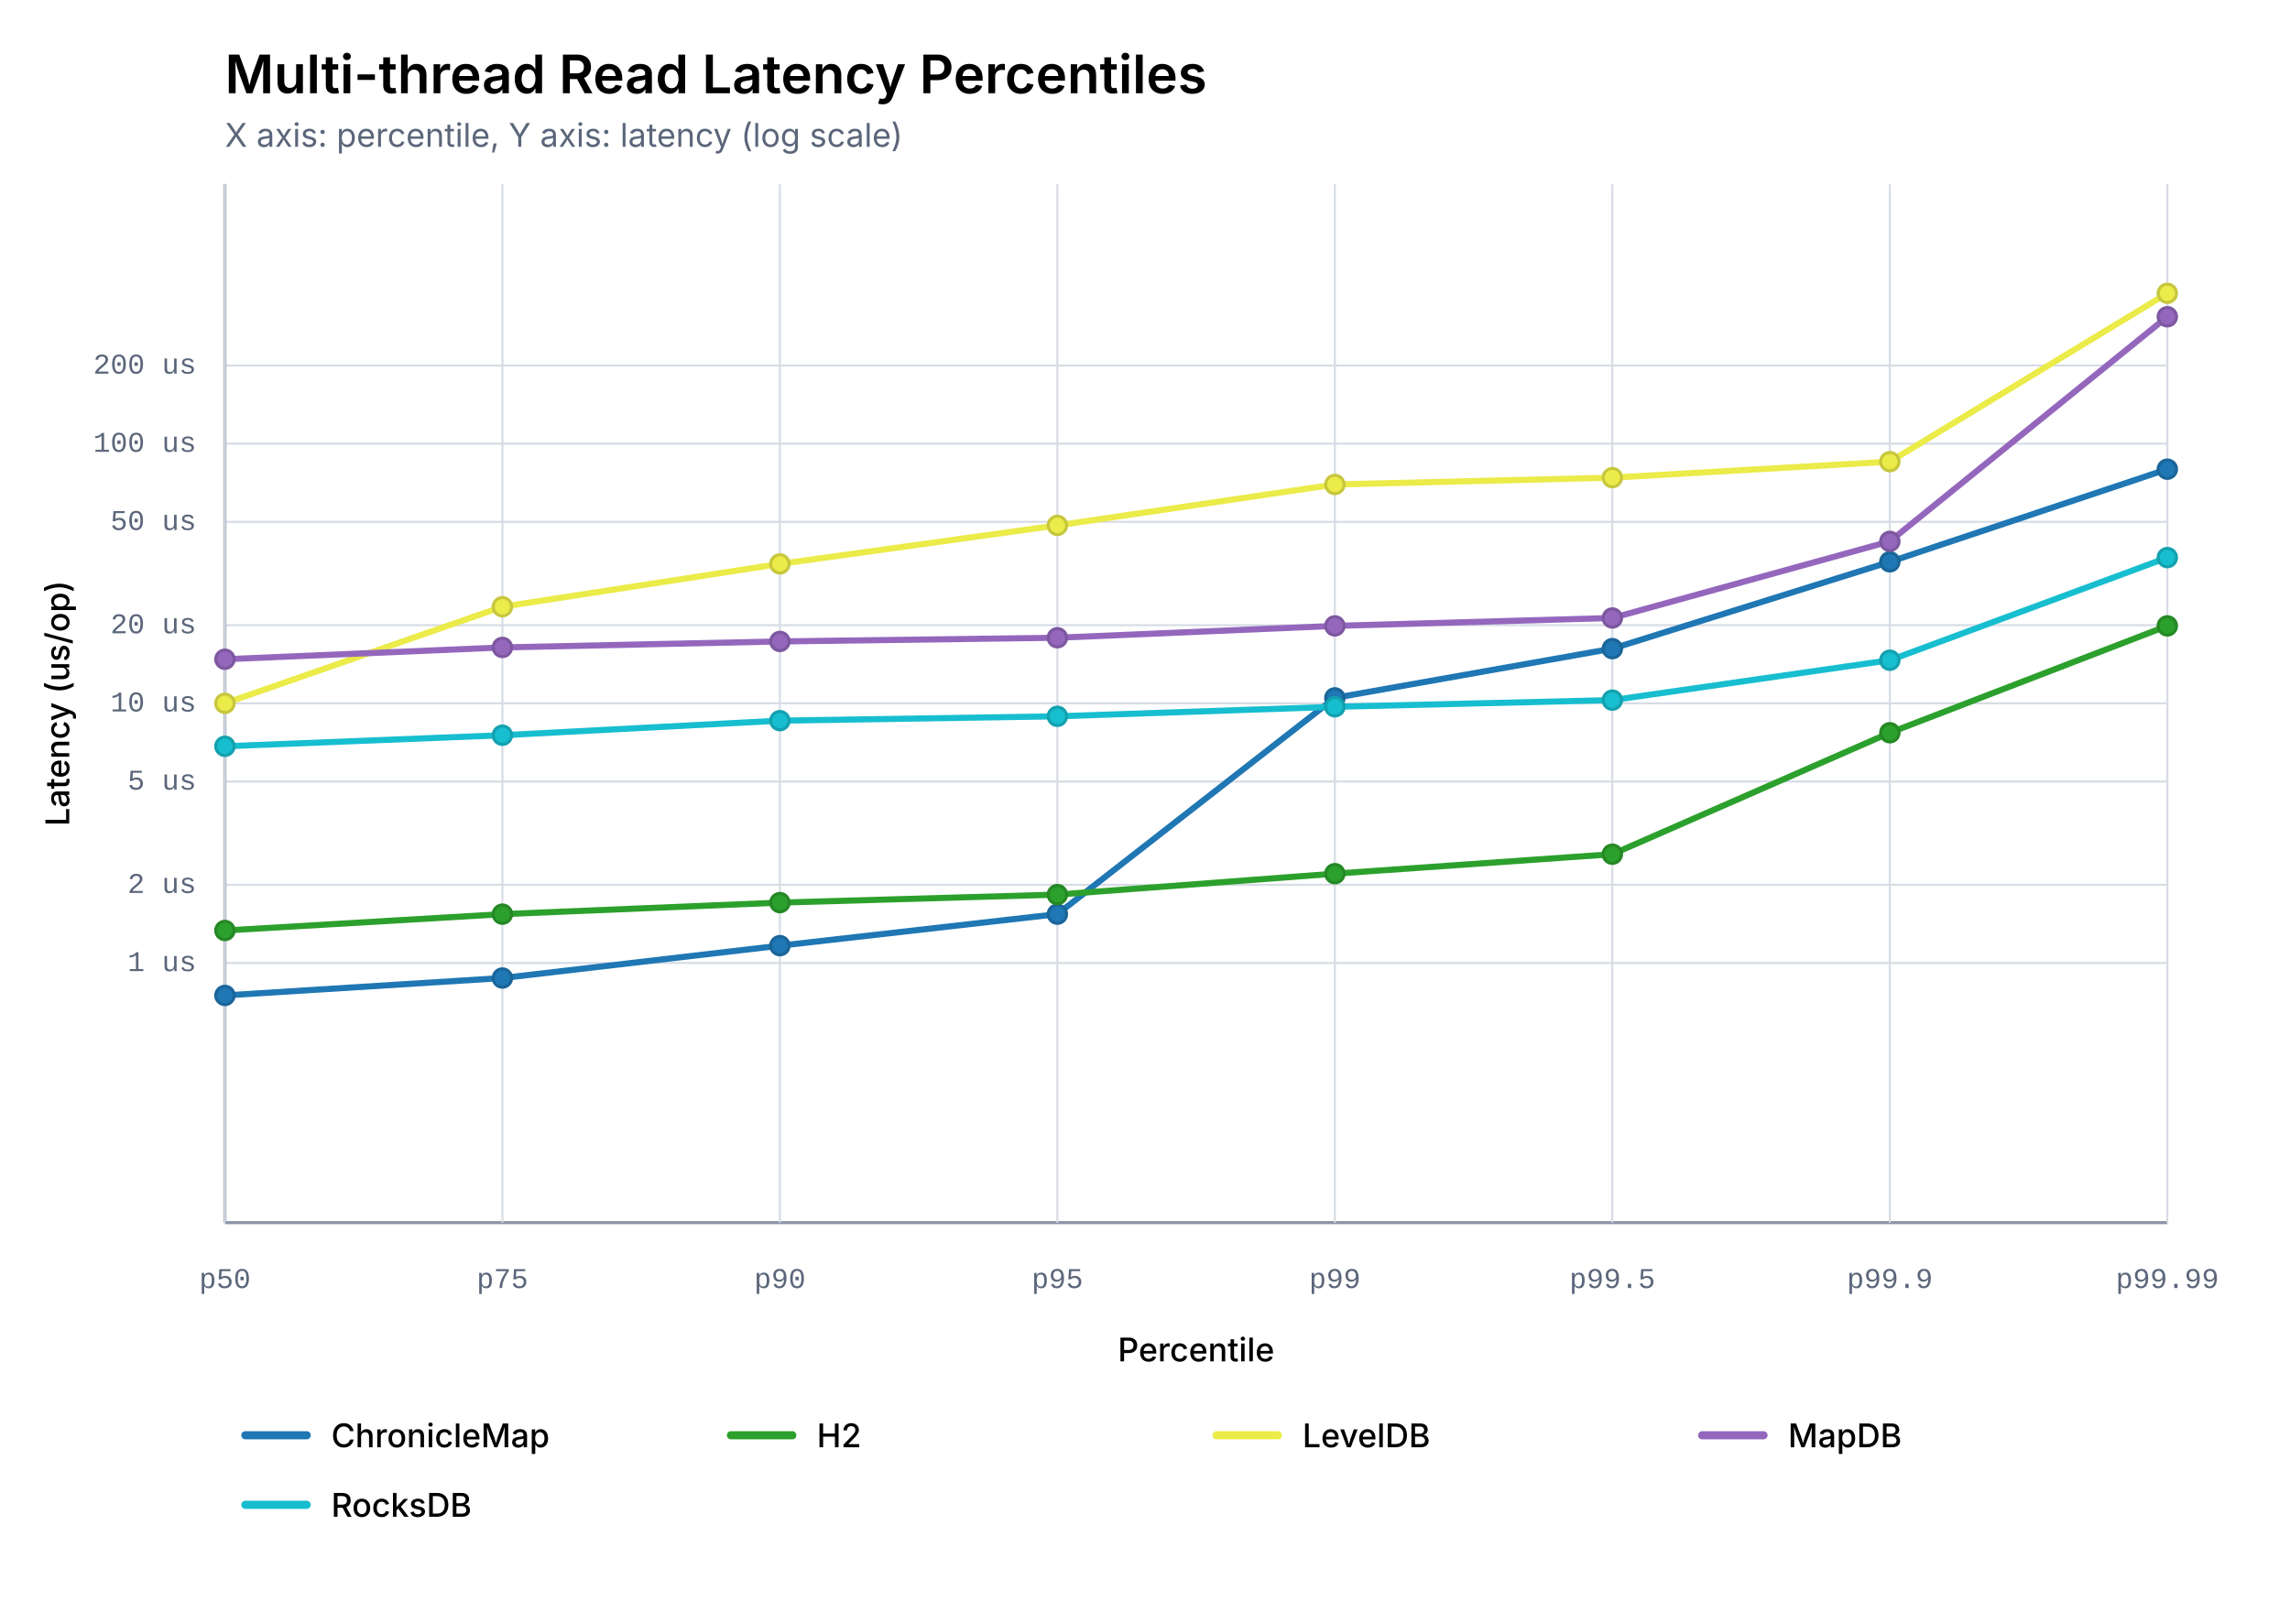
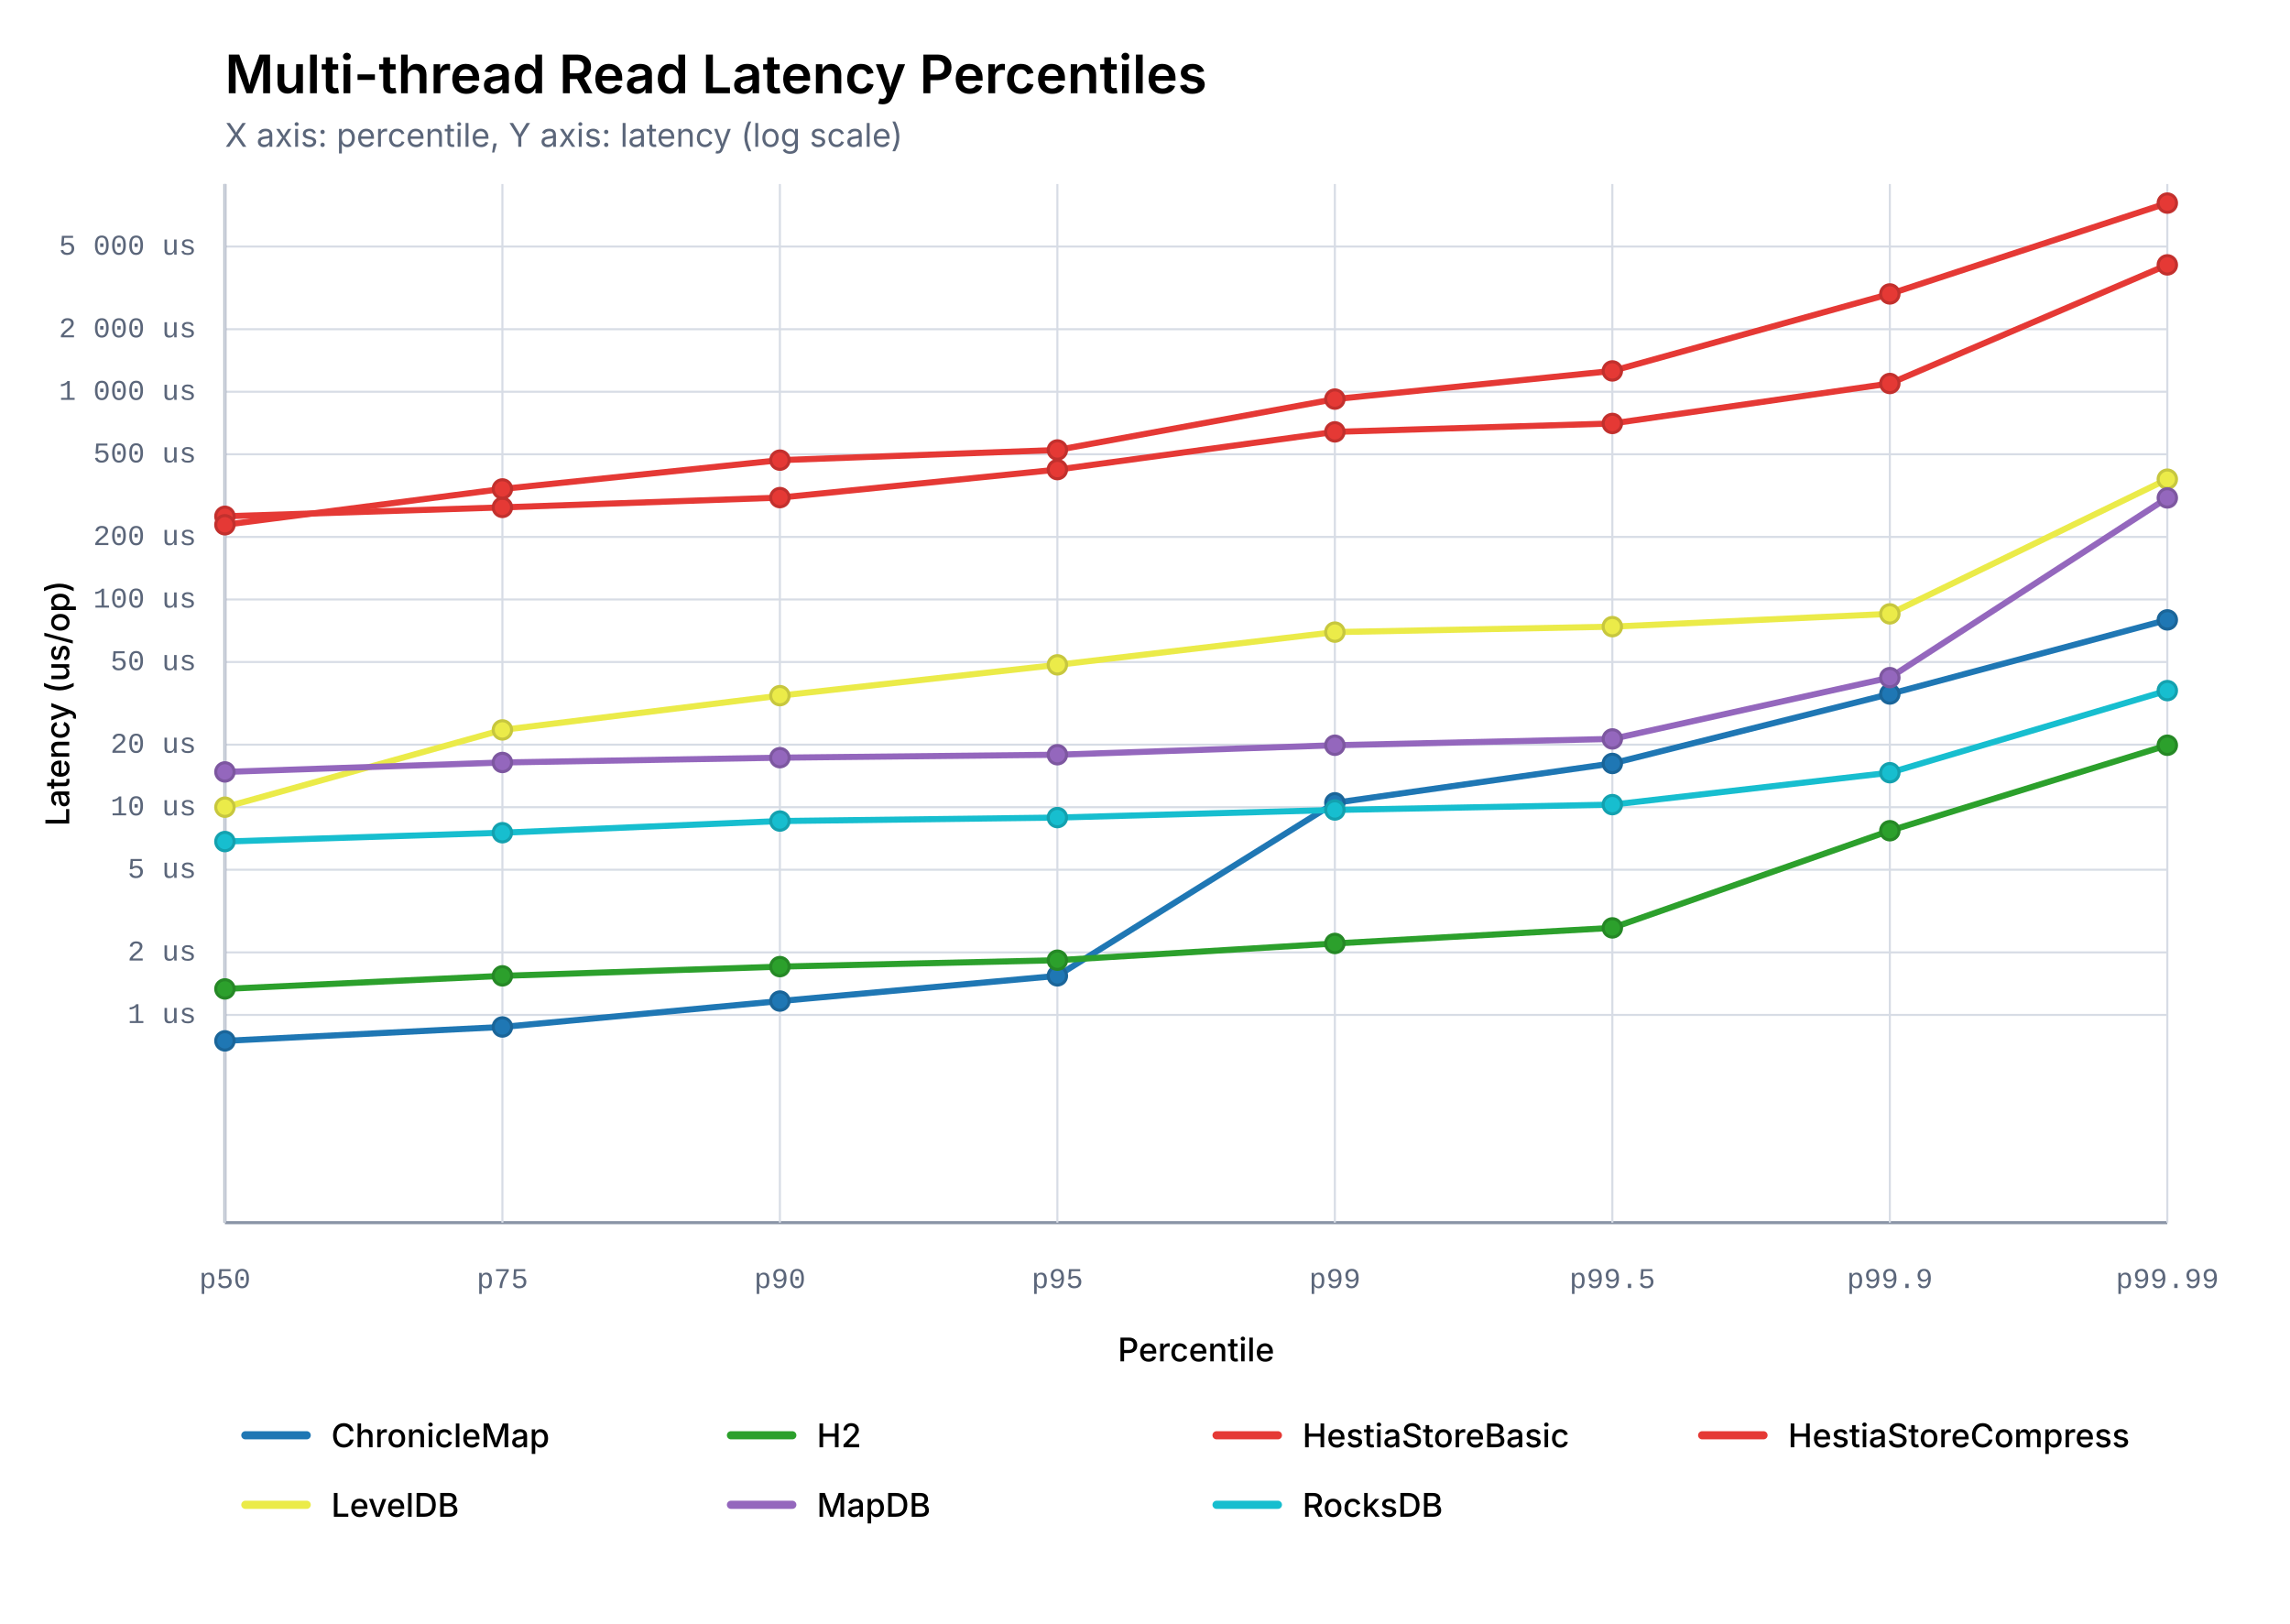
<svg xmlns="http://www.w3.org/2000/svg" width="1120" height="794" viewBox="0 0 1120 794">
  <style>
        text { fill: currentColor; dominant-baseline: middle; }
        .title { font: 600 26px "Inter", "Helvetica Neue", Arial, sans-serif; }
        .subtitle { font: 16px "Inter", "Helvetica Neue", Arial, sans-serif; fill: #5B667A; }
        .axis-label { font: 500 16px "Inter", "Helvetica Neue", Arial, sans-serif; }
        .tick { font: 14px "IBM Plex Mono", "Courier New", monospace; fill: #5B667A; }
        .legend { font: 500 16px "Inter", "Helvetica Neue", Arial, sans-serif; }
        .grid { stroke: #D7DCE5; stroke-width: 1; fill: none; }
        .axis { stroke: #8A94A6; stroke-width: 1.5; fill: none; }
    </style>
  <text class="title" x="110" y="36">Multi-thread Read Latency Percentiles</text>
  <text class="subtitle" x="110" y="66">X axis: percentile, Y axis: latency (log scale)</text>
-   <line class="grid" x1="110" y1="471.0" x2="1060" y2="471.0" />
-   <text class="tick" x="96" y="471.0" text-anchor="end">1 us</text>
-   <line class="grid" x1="110" y1="432.769" x2="1060" y2="432.769" />
-   <text class="tick" x="96" y="432.769" text-anchor="end">2 us</text>
-   <line class="grid" x1="110" y1="382.231" x2="1060" y2="382.231" />
-   <text class="tick" x="96" y="382.231" text-anchor="end">5 us</text>
-   <line class="grid" x1="110" y1="344.0" x2="1060" y2="344.0" />
-   <text class="tick" x="96" y="344.0" text-anchor="end">10 us</text>
-   <line class="grid" x1="110" y1="305.769" x2="1060" y2="305.769" />
-   <text class="tick" x="96" y="305.769" text-anchor="end">20 us</text>
-   <line class="grid" x1="110" y1="255.231" x2="1060" y2="255.231" />
-   <text class="tick" x="96" y="255.231" text-anchor="end">50 us</text>
-   <line class="grid" x1="110" y1="217.0" x2="1060" y2="217.0" />
-   <text class="tick" x="96" y="217.0" text-anchor="end">100 us</text>
-   <line class="grid" x1="110" y1="178.769" x2="1060" y2="178.769" />
-   <text class="tick" x="96" y="178.769" text-anchor="end">200 us</text>
+   <line class="grid" x1="110" y1="496.4" x2="1060" y2="496.4" />
+   <text class="tick" x="96" y="496.4" text-anchor="end">1 us</text>
+   <line class="grid" x1="110" y1="465.815" x2="1060" y2="465.815" />
+   <text class="tick" x="96" y="465.815" text-anchor="end">2 us</text>
+   <line class="grid" x1="110" y1="425.385" x2="1060" y2="425.385" />
+   <text class="tick" x="96" y="425.385" text-anchor="end">5 us</text>
+   <line class="grid" x1="110" y1="394.8" x2="1060" y2="394.8" />
+   <text class="tick" x="96" y="394.8" text-anchor="end">10 us</text>
+   <line class="grid" x1="110" y1="364.215" x2="1060" y2="364.215" />
+   <text class="tick" x="96" y="364.215" text-anchor="end">20 us</text>
+   <line class="grid" x1="110" y1="323.785" x2="1060" y2="323.785" />
+   <text class="tick" x="96" y="323.785" text-anchor="end">50 us</text>
+   <line class="grid" x1="110" y1="293.2" x2="1060" y2="293.2" />
+   <text class="tick" x="96" y="293.2" text-anchor="end">100 us</text>
+   <line class="grid" x1="110" y1="262.615" x2="1060" y2="262.615" />
+   <text class="tick" x="96" y="262.615" text-anchor="end">200 us</text>
+   <line class="grid" x1="110" y1="222.185" x2="1060" y2="222.185" />
+   <text class="tick" x="96" y="222.185" text-anchor="end">500 us</text>
+   <line class="grid" x1="110" y1="191.6" x2="1060" y2="191.6" />
+   <text class="tick" x="96" y="191.6" text-anchor="end">1 000 us</text>
+   <line class="grid" x1="110" y1="161.015" x2="1060" y2="161.015" />
+   <text class="tick" x="96" y="161.015" text-anchor="end">2 000 us</text>
+   <line class="grid" x1="110" y1="120.585" x2="1060" y2="120.585" />
+   <text class="tick" x="96" y="120.585" text-anchor="end">5 000 us</text>
  <line class="axis" x1="110" y1="598" x2="1060" y2="598" />
  <line class="axis" x1="110" y1="90" x2="110" y2="598" />
  <line class="grid" x1="110.0" y1="90" x2="110.0" y2="598" />
  <text class="tick" x="110.0" y="626" text-anchor="middle">p50</text>
  <line class="grid" x1="245.714" y1="90" x2="245.714" y2="598" />
  <text class="tick" x="245.714" y="626" text-anchor="middle">p75</text>
  <line class="grid" x1="381.429" y1="90" x2="381.429" y2="598" />
  <text class="tick" x="381.429" y="626" text-anchor="middle">p90</text>
  <line class="grid" x1="517.143" y1="90" x2="517.143" y2="598" />
  <text class="tick" x="517.143" y="626" text-anchor="middle">p95</text>
  <line class="grid" x1="652.857" y1="90" x2="652.857" y2="598" />
  <text class="tick" x="652.857" y="626" text-anchor="middle">p99</text>
  <line class="grid" x1="788.571" y1="90" x2="788.571" y2="598" />
  <text class="tick" x="788.571" y="626" text-anchor="middle">p99.5</text>
  <line class="grid" x1="924.286" y1="90" x2="924.286" y2="598" />
  <text class="tick" x="924.286" y="626" text-anchor="middle">p99.9</text>
  <line class="grid" x1="1060.0" y1="90" x2="1060.0" y2="598" />
  <text class="tick" x="1060.0" y="626" text-anchor="middle">p99.99</text>
  <text class="axis-label" x="585" y="660" text-anchor="middle">Percentile</text>
  <text class="axis-label" x="28" y="344" transform="rotate(-90 28 344)" text-anchor="middle">Latency (us/op)</text>
-   <polyline points="110.00,486.87 245.71,478.36 381.43,462.53 517.14,447.11 652.86,341.33 788.57,317.26 924.29,274.79 1060.00,229.48" fill="none" stroke="#1F77B4" stroke-width="3" stroke-linejoin="round" stroke-linecap="round" />
-   <circle cx="110.0" cy="486.867" r="4.5" fill="#1F77B4" stroke="#1A6599" stroke-width="1.5" />
-   <circle cx="245.714" cy="478.365" r="4.5" fill="#1F77B4" stroke="#1A6599" stroke-width="1.5" />
-   <circle cx="381.429" cy="462.529" r="4.5" fill="#1F77B4" stroke="#1A6599" stroke-width="1.5" />
-   <circle cx="517.143" cy="447.113" r="4.5" fill="#1F77B4" stroke="#1A6599" stroke-width="1.5" />
-   <circle cx="652.857" cy="341.33" r="4.5" fill="#1F77B4" stroke="#1A6599" stroke-width="1.5" />
-   <circle cx="788.571" cy="317.256" r="4.5" fill="#1F77B4" stroke="#1A6599" stroke-width="1.5" />
-   <circle cx="924.286" cy="274.79" r="4.5" fill="#1F77B4" stroke="#1A6599" stroke-width="1.5" />
-   <circle cx="1060.0" cy="229.484" r="4.5" fill="#1F77B4" stroke="#1A6599" stroke-width="1.5" />
-   <polyline points="110.00,455.11 245.71,447.11 381.43,441.47 517.14,437.55 652.86,427.31 788.57,417.79 924.29,358.39 1060.00,306.12" fill="none" stroke="#2CA02C" stroke-width="3" stroke-linejoin="round" stroke-linecap="round" />
-   <circle cx="110.0" cy="455.105" r="4.5" fill="#2CA02C" stroke="#258825" stroke-width="1.5" />
-   <circle cx="245.714" cy="447.113" r="4.5" fill="#2CA02C" stroke="#258825" stroke-width="1.5" />
-   <circle cx="381.429" cy="441.474" r="4.5" fill="#2CA02C" stroke="#258825" stroke-width="1.5" />
-   <circle cx="517.143" cy="437.548" r="4.5" fill="#2CA02C" stroke="#258825" stroke-width="1.5" />
-   <circle cx="652.857" cy="427.312" r="4.5" fill="#2CA02C" stroke="#258825" stroke-width="1.5" />
-   <circle cx="788.571" cy="417.792" r="4.5" fill="#2CA02C" stroke="#258825" stroke-width="1.5" />
-   <circle cx="924.286" cy="358.387" r="4.5" fill="#2CA02C" stroke="#258825" stroke-width="1.5" />
-   <circle cx="1060.0" cy="306.123" r="4.5" fill="#2CA02C" stroke="#258825" stroke-width="1.5" />
-   <polyline points="110.00,344.00 245.71,296.75 381.43,275.81 517.14,256.97 652.86,236.96 788.57,233.62 924.29,225.80 1060.00,143.46" fill="none" stroke="#ebeb49" stroke-width="3" stroke-linejoin="round" stroke-linecap="round" />
-   <circle cx="110.0" cy="344.0" r="4.5" fill="#ebeb49" stroke="#C7C73E" stroke-width="1.5" />
-   <circle cx="245.714" cy="296.752" r="4.5" fill="#ebeb49" stroke="#C7C73E" stroke-width="1.5" />
-   <circle cx="381.429" cy="275.806" r="4.5" fill="#ebeb49" stroke="#C7C73E" stroke-width="1.5" />
-   <circle cx="517.143" cy="256.97" r="4.5" fill="#ebeb49" stroke="#C7C73E" stroke-width="1.5" />
-   <circle cx="652.857" cy="236.963" r="4.5" fill="#ebeb49" stroke="#C7C73E" stroke-width="1.5" />
-   <circle cx="788.571" cy="233.619" r="4.5" fill="#ebeb49" stroke="#C7C73E" stroke-width="1.5" />
-   <circle cx="924.286" cy="225.803" r="4.5" fill="#ebeb49" stroke="#C7C73E" stroke-width="1.5" />
-   <circle cx="1060.0" cy="143.456" r="4.5" fill="#ebeb49" stroke="#C7C73E" stroke-width="1.5" />
-   <polyline points="110.00,322.44 245.71,316.66 381.43,313.73 517.14,311.92 652.86,306.12 788.57,302.26 924.29,264.78 1060.00,154.91" fill="none" stroke="#9467BD" stroke-width="3" stroke-linejoin="round" stroke-linecap="round" />
-   <circle cx="110.0" cy="322.436" r="4.5" fill="#9467BD" stroke="#7D57A0" stroke-width="1.5" />
-   <circle cx="245.714" cy="316.661" r="4.5" fill="#9467BD" stroke="#7D57A0" stroke-width="1.5" />
-   <circle cx="381.429" cy="313.73" r="4.5" fill="#9467BD" stroke="#7D57A0" stroke-width="1.5" />
-   <circle cx="517.143" cy="311.925" r="4.5" fill="#9467BD" stroke="#7D57A0" stroke-width="1.5" />
-   <circle cx="652.857" cy="306.123" r="4.5" fill="#9467BD" stroke="#7D57A0" stroke-width="1.5" />
-   <circle cx="788.571" cy="302.265" r="4.5" fill="#9467BD" stroke="#7D57A0" stroke-width="1.5" />
-   <circle cx="924.286" cy="264.784" r="4.5" fill="#9467BD" stroke="#7D57A0" stroke-width="1.5" />
-   <circle cx="1060.0" cy="154.914" r="4.5" fill="#9467BD" stroke="#7D57A0" stroke-width="1.5" />
-   <polyline points="110.00,365.01 245.71,359.60 381.43,352.47 517.14,350.35 652.86,345.70 788.57,342.43 924.29,322.92 1060.00,272.72" fill="none" stroke="#17BECF" stroke-width="3" stroke-linejoin="round" stroke-linecap="round" />
-   <circle cx="110.0" cy="365.012" r="4.5" fill="#17BECF" stroke="#13A1AF" stroke-width="1.5" />
-   <circle cx="245.714" cy="359.603" r="4.5" fill="#17BECF" stroke="#13A1AF" stroke-width="1.5" />
-   <circle cx="381.429" cy="352.473" r="4.5" fill="#17BECF" stroke="#13A1AF" stroke-width="1.5" />
-   <circle cx="517.143" cy="350.353" r="4.5" fill="#17BECF" stroke="#13A1AF" stroke-width="1.5" />
-   <circle cx="652.857" cy="345.703" r="4.5" fill="#17BECF" stroke="#13A1AF" stroke-width="1.5" />
-   <circle cx="788.571" cy="342.434" r="4.5" fill="#17BECF" stroke="#13A1AF" stroke-width="1.5" />
-   <circle cx="924.286" cy="322.916" r="4.5" fill="#17BECF" stroke="#13A1AF" stroke-width="1.5" />
-   <circle cx="1060.0" cy="272.716" r="4.5" fill="#17BECF" stroke="#13A1AF" stroke-width="1.5" />
+   <polyline points="110.00,509.09 245.71,502.29 381.43,489.62 517.14,477.29 652.86,392.66 788.57,373.40 924.29,339.43 1060.00,303.19" fill="none" stroke="#1F77B4" stroke-width="3" stroke-linejoin="round" stroke-linecap="round" />
+   <circle cx="110.0" cy="509.094" r="4.5" fill="#1F77B4" stroke="#1A6599" stroke-width="1.5" />
+   <circle cx="245.714" cy="502.292" r="4.5" fill="#1F77B4" stroke="#1A6599" stroke-width="1.5" />
+   <circle cx="381.429" cy="489.623" r="4.5" fill="#1F77B4" stroke="#1A6599" stroke-width="1.5" />
+   <circle cx="517.143" cy="477.291" r="4.5" fill="#1F77B4" stroke="#1A6599" stroke-width="1.5" />
+   <circle cx="652.857" cy="392.664" r="4.5" fill="#1F77B4" stroke="#1A6599" stroke-width="1.5" />
+   <circle cx="788.571" cy="373.404" r="4.5" fill="#1F77B4" stroke="#1A6599" stroke-width="1.5" />
+   <circle cx="924.286" cy="339.432" r="4.5" fill="#1F77B4" stroke="#1A6599" stroke-width="1.5" />
+   <circle cx="1060.0" cy="303.187" r="4.5" fill="#1F77B4" stroke="#1A6599" stroke-width="1.5" />
+   <polyline points="110.00,483.68 245.71,477.29 381.43,472.78 517.14,469.64 652.86,461.45 788.57,453.83 924.29,406.31 1060.00,364.50" fill="none" stroke="#2CA02C" stroke-width="3" stroke-linejoin="round" stroke-linecap="round" />
+   <circle cx="110.0" cy="483.684" r="4.5" fill="#2CA02C" stroke="#258825" stroke-width="1.5" />
+   <circle cx="245.714" cy="477.291" r="4.5" fill="#2CA02C" stroke="#258825" stroke-width="1.5" />
+   <circle cx="381.429" cy="472.779" r="4.5" fill="#2CA02C" stroke="#258825" stroke-width="1.5" />
+   <circle cx="517.143" cy="469.639" r="4.5" fill="#2CA02C" stroke="#258825" stroke-width="1.5" />
+   <circle cx="652.857" cy="461.45" r="4.5" fill="#2CA02C" stroke="#258825" stroke-width="1.5" />
+   <circle cx="788.571" cy="453.833" r="4.5" fill="#2CA02C" stroke="#258825" stroke-width="1.5" />
+   <circle cx="924.286" cy="406.31" r="4.5" fill="#2CA02C" stroke="#258825" stroke-width="1.5" />
+   <circle cx="1060.0" cy="364.499" r="4.5" fill="#2CA02C" stroke="#258825" stroke-width="1.5" />
+   <polyline points="110.00,252.52 245.71,248.16 381.43,243.38 517.14,229.68 652.86,211.22 788.57,207.12 924.29,187.57 1060.00,129.55" fill="none" stroke="#E53935" stroke-width="3" stroke-linejoin="round" stroke-linecap="round" />
+   <circle cx="110.0" cy="252.524" r="4.5" fill="#E53935" stroke="#C2302D" stroke-width="1.5" />
+   <circle cx="245.714" cy="248.164" r="4.5" fill="#E53935" stroke="#C2302D" stroke-width="1.5" />
+   <circle cx="381.429" cy="243.385" r="4.5" fill="#E53935" stroke="#C2302D" stroke-width="1.5" />
+   <circle cx="517.143" cy="229.68" r="4.5" fill="#E53935" stroke="#C2302D" stroke-width="1.5" />
+   <circle cx="652.857" cy="211.222" r="4.5" fill="#E53935" stroke="#C2302D" stroke-width="1.5" />
+   <circle cx="788.571" cy="207.119" r="4.5" fill="#E53935" stroke="#C2302D" stroke-width="1.5" />
+   <circle cx="924.286" cy="187.568" r="4.5" fill="#E53935" stroke="#C2302D" stroke-width="1.5" />
+   <circle cx="1060.0" cy="129.555" r="4.5" fill="#E53935" stroke="#C2302D" stroke-width="1.5" />
+   <polyline points="110.00,256.67 245.71,239.14 381.43,225.06 517.14,220.09 652.86,195.20 788.57,181.42 924.29,143.76 1060.00,99.33" fill="none" stroke="#E53935" stroke-width="3" stroke-linejoin="round" stroke-linecap="round" />
+   <circle cx="110.0" cy="256.667" r="4.5" fill="#E53935" stroke="#C2302D" stroke-width="1.5" />
+   <circle cx="245.714" cy="239.139" r="4.5" fill="#E53935" stroke="#C2302D" stroke-width="1.5" />
+   <circle cx="381.429" cy="225.058" r="4.5" fill="#E53935" stroke="#C2302D" stroke-width="1.5" />
+   <circle cx="517.143" cy="220.092" r="4.5" fill="#E53935" stroke="#C2302D" stroke-width="1.5" />
+   <circle cx="652.857" cy="195.202" r="4.5" fill="#E53935" stroke="#C2302D" stroke-width="1.5" />
+   <circle cx="788.571" cy="181.419" r="4.5" fill="#E53935" stroke="#C2302D" stroke-width="1.5" />
+   <circle cx="924.286" cy="143.757" r="4.5" fill="#E53935" stroke="#C2302D" stroke-width="1.5" />
+   <circle cx="1060.0" cy="99.332" r="4.5" fill="#E53935" stroke="#C2302D" stroke-width="1.5" />
+   <polyline points="110.00,394.80 245.71,357.00 381.43,340.24 517.14,325.18 652.86,309.17 788.57,306.50 924.29,300.24 1060.00,234.36" fill="none" stroke="#ebeb49" stroke-width="3" stroke-linejoin="round" stroke-linecap="round" />
+   <circle cx="110.0" cy="394.8" r="4.5" fill="#ebeb49" stroke="#C7C73E" stroke-width="1.5" />
+   <circle cx="245.714" cy="357.002" r="4.5" fill="#ebeb49" stroke="#C7C73E" stroke-width="1.5" />
+   <circle cx="381.429" cy="340.245" r="4.5" fill="#ebeb49" stroke="#C7C73E" stroke-width="1.5" />
+   <circle cx="517.143" cy="325.176" r="4.5" fill="#ebeb49" stroke="#C7C73E" stroke-width="1.5" />
+   <circle cx="652.857" cy="309.171" r="4.5" fill="#ebeb49" stroke="#C7C73E" stroke-width="1.5" />
+   <circle cx="788.571" cy="306.496" r="4.5" fill="#ebeb49" stroke="#C7C73E" stroke-width="1.5" />
+   <circle cx="924.286" cy="300.242" r="4.5" fill="#ebeb49" stroke="#C7C73E" stroke-width="1.5" />
+   <circle cx="1060.0" cy="234.365" r="4.5" fill="#ebeb49" stroke="#C7C73E" stroke-width="1.5" />
+   <polyline points="110.00,377.55 245.71,372.93 381.43,370.58 517.14,369.14 652.86,364.50 788.57,361.41 924.29,331.43 1060.00,243.53" fill="none" stroke="#9467BD" stroke-width="3" stroke-linejoin="round" stroke-linecap="round" />
+   <circle cx="110.0" cy="377.549" r="4.5" fill="#9467BD" stroke="#7D57A0" stroke-width="1.5" />
+   <circle cx="245.714" cy="372.929" r="4.5" fill="#9467BD" stroke="#7D57A0" stroke-width="1.5" />
+   <circle cx="381.429" cy="370.584" r="4.5" fill="#9467BD" stroke="#7D57A0" stroke-width="1.5" />
+   <circle cx="517.143" cy="369.14" r="4.5" fill="#9467BD" stroke="#7D57A0" stroke-width="1.5" />
+   <circle cx="652.857" cy="364.499" r="4.5" fill="#9467BD" stroke="#7D57A0" stroke-width="1.5" />
+   <circle cx="788.571" cy="361.412" r="4.5" fill="#9467BD" stroke="#7D57A0" stroke-width="1.5" />
+   <circle cx="924.286" cy="331.427" r="4.5" fill="#9467BD" stroke="#7D57A0" stroke-width="1.5" />
+   <circle cx="1060.0" cy="243.531" r="4.5" fill="#9467BD" stroke="#7D57A0" stroke-width="1.5" />
+   <polyline points="110.00,411.61 245.71,407.28 381.43,401.58 517.14,399.88 652.86,396.16 788.57,393.55 924.29,377.93 1060.00,337.77" fill="none" stroke="#17BECF" stroke-width="3" stroke-linejoin="round" stroke-linecap="round" />
+   <circle cx="110.0" cy="411.61" r="4.5" fill="#17BECF" stroke="#13A1AF" stroke-width="1.5" />
+   <circle cx="245.714" cy="407.282" r="4.5" fill="#17BECF" stroke="#13A1AF" stroke-width="1.5" />
+   <circle cx="381.429" cy="401.578" r="4.5" fill="#17BECF" stroke="#13A1AF" stroke-width="1.5" />
+   <circle cx="517.143" cy="399.883" r="4.5" fill="#17BECF" stroke="#13A1AF" stroke-width="1.5" />
+   <circle cx="652.857" cy="396.162" r="4.5" fill="#17BECF" stroke="#13A1AF" stroke-width="1.5" />
+   <circle cx="788.571" cy="393.547" r="4.5" fill="#17BECF" stroke="#13A1AF" stroke-width="1.5" />
+   <circle cx="924.286" cy="377.933" r="4.5" fill="#17BECF" stroke="#13A1AF" stroke-width="1.5" />
+   <circle cx="1060.0" cy="337.773" r="4.5" fill="#17BECF" stroke="#13A1AF" stroke-width="1.5" />
  <line x1="120.0" y1="702.0" x2="150.0" y2="702.0" stroke="#1F77B4" stroke-width="4" stroke-linecap="round" />
  <text class="legend" x="162.0" y="702.0">ChronicleMap</text>
  <line x1="357.5" y1="702.0" x2="387.5" y2="702.0" stroke="#2CA02C" stroke-width="4" stroke-linecap="round" />
  <text class="legend" x="399.5" y="702.0">H2</text>
-   <line x1="595.0" y1="702.0" x2="625.0" y2="702.0" stroke="#ebeb49" stroke-width="4" stroke-linecap="round" />
-   <text class="legend" x="637.0" y="702.0">LevelDB</text>
-   <line x1="832.5" y1="702.0" x2="862.5" y2="702.0" stroke="#9467BD" stroke-width="4" stroke-linecap="round" />
-   <text class="legend" x="874.5" y="702.0">MapDB</text>
-   <line x1="120.0" y1="736.0" x2="150.0" y2="736.0" stroke="#17BECF" stroke-width="4" stroke-linecap="round" />
-   <text class="legend" x="162.0" y="736.0">RocksDB</text>
+   <line x1="595.0" y1="702.0" x2="625.0" y2="702.0" stroke="#E53935" stroke-width="4" stroke-linecap="round" />
+   <text class="legend" x="637.0" y="702.0">HestiaStoreBasic</text>
+   <line x1="832.5" y1="702.0" x2="862.5" y2="702.0" stroke="#E53935" stroke-width="4" stroke-linecap="round" />
+   <text class="legend" x="874.5" y="702.0">HestiaStoreCompress</text>
+   <line x1="120.0" y1="736.0" x2="150.0" y2="736.0" stroke="#ebeb49" stroke-width="4" stroke-linecap="round" />
+   <text class="legend" x="162.0" y="736.0">LevelDB</text>
+   <line x1="357.5" y1="736.0" x2="387.5" y2="736.0" stroke="#9467BD" stroke-width="4" stroke-linecap="round" />
+   <text class="legend" x="399.5" y="736.0">MapDB</text>
+   <line x1="595.0" y1="736.0" x2="625.0" y2="736.0" stroke="#17BECF" stroke-width="4" stroke-linecap="round" />
+   <text class="legend" x="637.0" y="736.0">RocksDB</text>
</svg>
